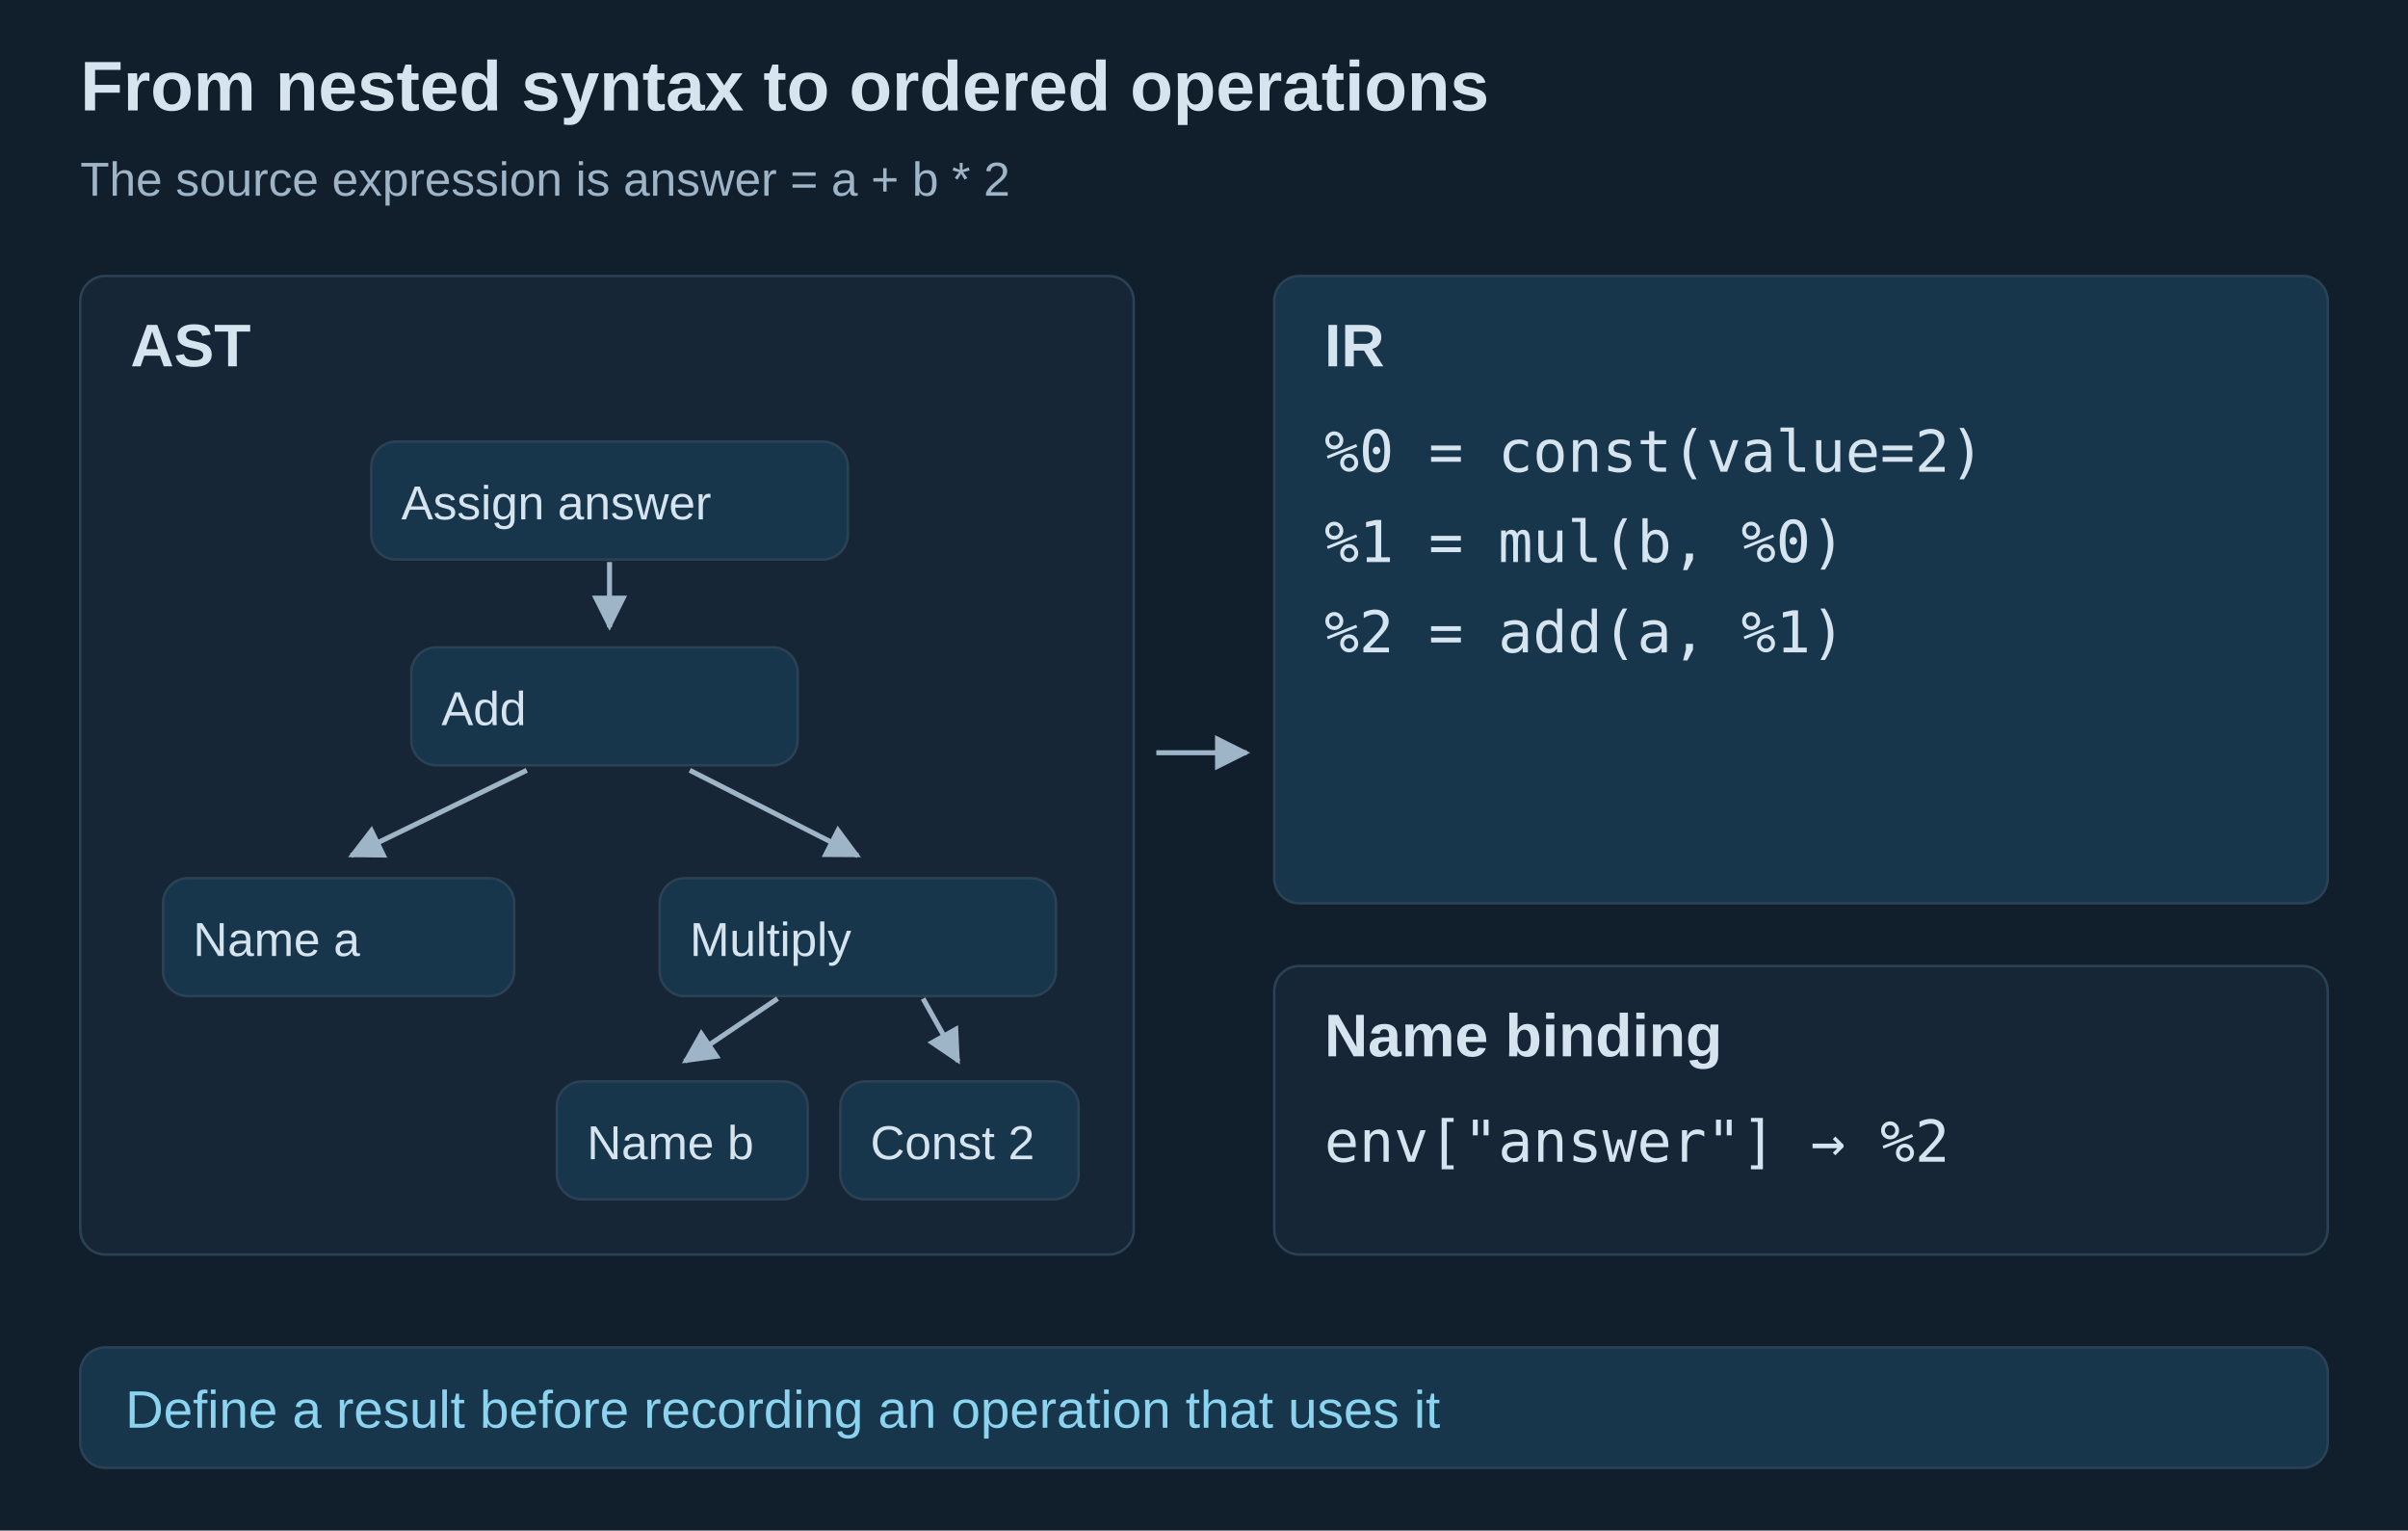
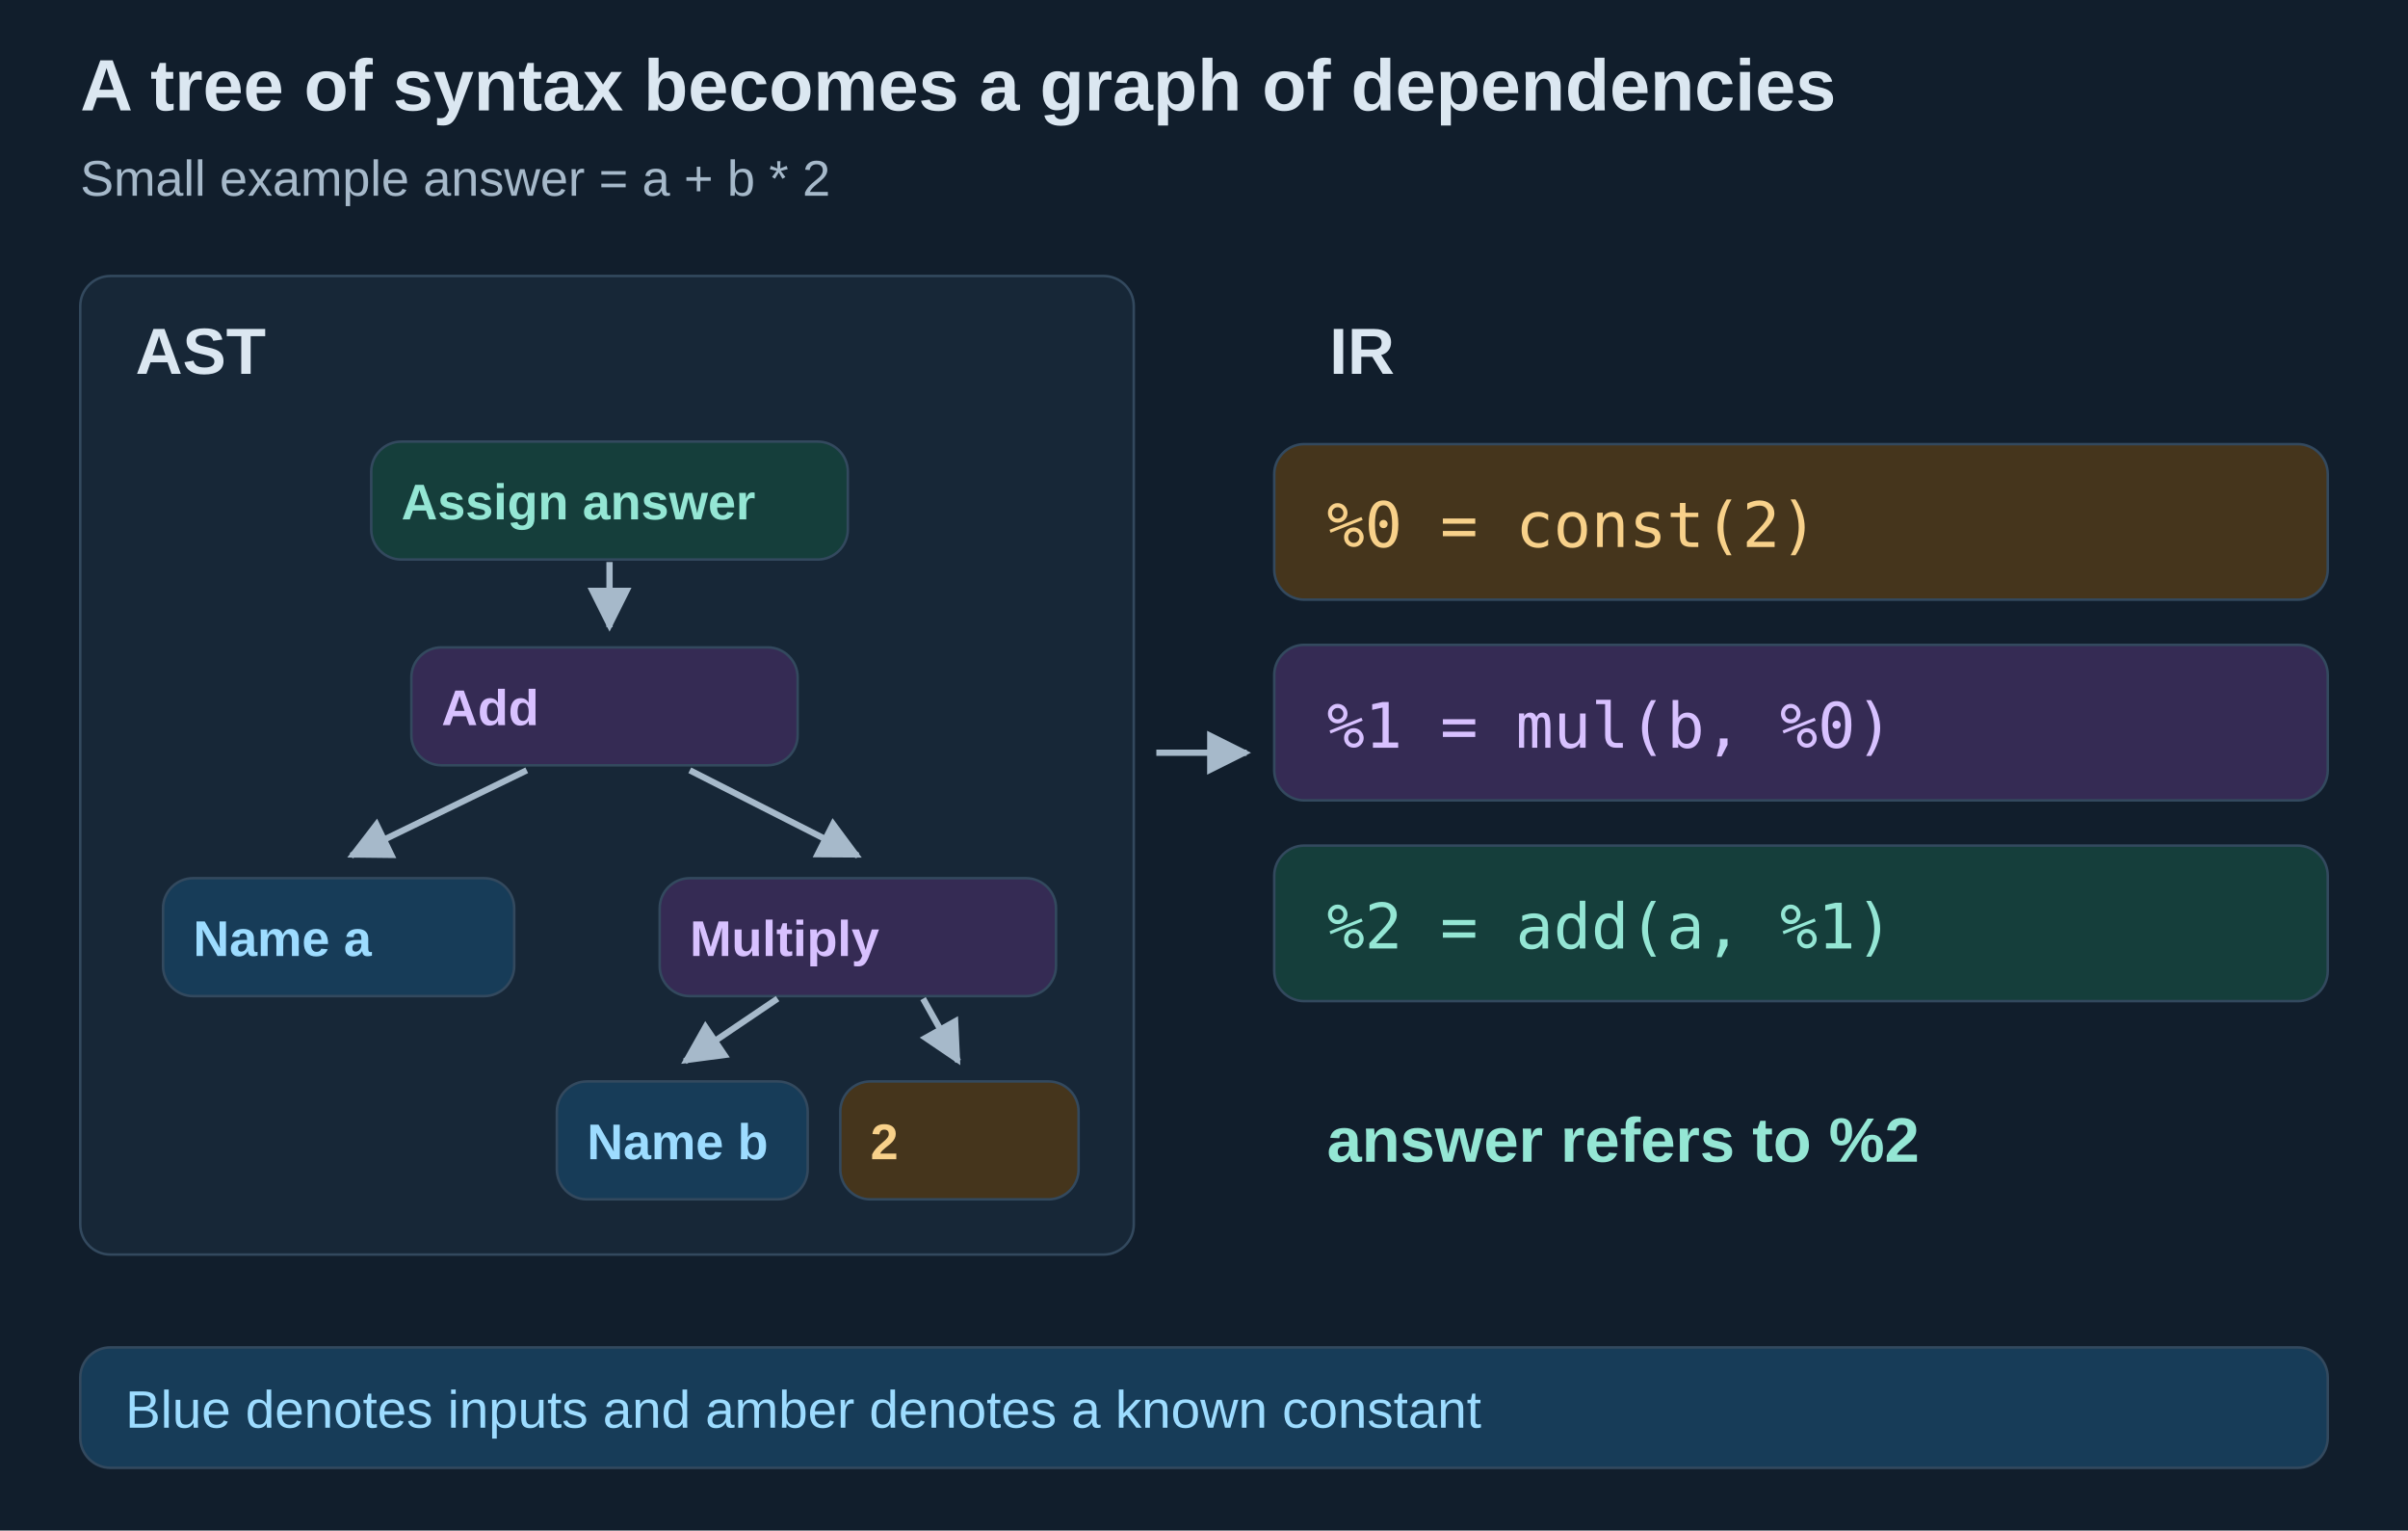
<svg xmlns="http://www.w3.org/2000/svg" width="960" height="610" viewBox="0 0 960 610" role="img" aria-labelledby="title desc">
  <defs>
    <marker id="arrow" viewBox="0 0 10 10" refX="9" refY="5" markerWidth="7" markerHeight="7" orient="auto-start-reverse">
-       <path d="M0 0L10 5L0 10Z" fill="#9eb4c7" />
+       <path d="M0 0L10 5L0 10Z" fill="#a6b9ca" />
    </marker>
  </defs>
-   <style>text{font-family:Arial,Helvetica,sans-serif;fill:#d6e4ef}.code{font-family:Consolas,"DejaVu Sans Mono",monospace}</style>
+   <style>text{font-family:Arial,Helvetica,sans-serif}.code{font-family:Consolas,"DejaVu Sans Mono",monospace}</style>
  <rect width="960" height="610" fill="#111e2c" />
-   <text x="32" y="44" font-size="28" style="fill:#d6e4ef" font-weight="700">From nested syntax to ordered operations</text>
-   <text x="32" y="78" font-size="19" style="fill:#9eb4c7">The source expression is answer = a + b * 2</text>
-   <rect x="32" y="110" width="420" height="390" rx="10" fill="#162637" stroke="#2b4154" />
-   <text x="52" y="146" font-size="24" style="fill:#d6e4ef" font-weight="700">AST</text>
-   <rect x="148" y="176" width="190" height="47" rx="10" fill="#17364b" stroke="#2b4154" />
-   <text x="160" y="207" font-size="19" style="fill:#d6e4ef">Assign answer</text>
-   <rect x="164" y="258" width="154" height="47" rx="10" fill="#17364b" stroke="#2b4154" />
-   <text x="176" y="289" font-size="19" style="fill:#d6e4ef">Add</text>
-   <rect x="65" y="350" width="140" height="47" rx="10" fill="#17364b" stroke="#2b4154" />
-   <text x="77" y="381" font-size="19" style="fill:#d6e4ef">Name a</text>
-   <rect x="263" y="350" width="158" height="47" rx="10" fill="#17364b" stroke="#2b4154" />
-   <text x="275" y="381" font-size="19" style="fill:#d6e4ef">Multiply</text>
-   <rect x="222" y="431" width="100" height="47" rx="10" fill="#17364b" stroke="#2b4154" />
-   <text x="234" y="462" font-size="19" style="fill:#d6e4ef">Name b</text>
-   <rect x="335" y="431" width="95" height="47" rx="10" fill="#17364b" stroke="#2b4154" />
-   <text x="347" y="462" font-size="19" style="fill:#d6e4ef">Const 2</text>
-   <path d="M243 224L243 250" fill="none" stroke="#9eb4c7" stroke-width="2" marker-end="url(#arrow)" />
-   <path d="M210 307L140 341" fill="none" stroke="#9eb4c7" stroke-width="2" marker-end="url(#arrow)" />
-   <path d="M275 307L342 341" fill="none" stroke="#9eb4c7" stroke-width="2" marker-end="url(#arrow)" />
-   <path d="M310 398L273 423" fill="none" stroke="#9eb4c7" stroke-width="2" marker-end="url(#arrow)" />
-   <path d="M368 398L382 423" fill="none" stroke="#9eb4c7" stroke-width="2" marker-end="url(#arrow)" />
-   <rect x="508" y="110" width="420" height="250" rx="10" fill="#17364b" stroke="#2b4154" />
-   <text x="528" y="146" font-size="24" style="fill:#d6e4ef" font-weight="700">IR</text>
-   <text x="528" y="188" font-size="23" style="fill:#d6e4ef" class="code">%0 = const(value=2)</text>
-   <text x="528" y="224" font-size="23" style="fill:#d6e4ef" class="code">%1 = mul(b, %0)</text>
-   <text x="528" y="260" font-size="23" style="fill:#d6e4ef" class="code">%2 = add(a, %1)</text>
-   <rect x="508" y="385" width="420" height="115" rx="10" fill="#162637" stroke="#2b4154" />
-   <text x="528" y="421" font-size="24" style="fill:#d6e4ef" font-weight="700">Name binding</text>
-   <text x="528" y="463" font-size="23" style="fill:#d6e4ef" class="code">env["answer"] → %2</text>
-   <path d="M461 300L497 300" fill="none" stroke="#9eb4c7" stroke-width="2" marker-end="url(#arrow)" />
-   <rect x="32" y="537" width="896" height="48" rx="10" fill="#17364b" stroke="#2b4154" />
-   <text x="50" y="569" font-size="21" style="fill:#8bd3ee">Define a result before recording an operation that uses it</text>
+   <text x="32" y="44" font-size="29" fill="#dbe7f1" font-weight="700">A tree of syntax becomes a graph of dependencies</text>
+   <text x="32" y="78" font-size="20" fill="#a6b9ca">Small example  answer = a + b * 2</text>
+   <rect x="32" y="110" width="420" height="390" rx="12" fill="#172737" stroke="#33495e" />
+   <text x="54" y="149" font-size="26" fill="#dbe7f1" font-weight="700">AST</text>
+   <rect x="148" y="176" width="190" height="47" rx="12" fill="#153e3b" stroke="#33495e" />
+   <text x="160" y="207" font-size="20" fill="#94e6d4" font-weight="700">Assign answer</text>
+   <rect x="164" y="258" width="154" height="47" rx="12" fill="#352b54" stroke="#33495e" />
+   <text x="176" y="289" font-size="20" fill="#d8c1ff" font-weight="700">Add</text>
+   <rect x="65" y="350" width="140" height="47" rx="12" fill="#173c58" stroke="#33495e" />
+   <text x="77" y="381" font-size="20" fill="#9ddcff" font-weight="700">Name a</text>
+   <rect x="263" y="350" width="158" height="47" rx="12" fill="#352b54" stroke="#33495e" />
+   <text x="275" y="381" font-size="20" fill="#d8c1ff" font-weight="700">Multiply</text>
+   <rect x="222" y="431" width="100" height="47" rx="12" fill="#173c58" stroke="#33495e" />
+   <text x="234" y="462" font-size="20" fill="#9ddcff" font-weight="700">Name b</text>
+   <rect x="335" y="431" width="95" height="47" rx="12" fill="#45351c" stroke="#33495e" />
+   <text x="347" y="462" font-size="20" fill="#f8d18a" font-weight="700">2</text>
+   <path d="M243 224L243 250" stroke="#a6b9ca" stroke-width="2.5" fill="none" marker-end="url(#arrow)" />
+   <path d="M210 307L140 341" stroke="#a6b9ca" stroke-width="2.5" fill="none" marker-end="url(#arrow)" />
+   <path d="M275 307L342 341" stroke="#a6b9ca" stroke-width="2.5" fill="none" marker-end="url(#arrow)" />
+   <path d="M310 398L273 423" stroke="#a6b9ca" stroke-width="2.5" fill="none" marker-end="url(#arrow)" />
+   <path d="M368 398L382 423" stroke="#a6b9ca" stroke-width="2.5" fill="none" marker-end="url(#arrow)" />
+   <text x="530" y="149" font-size="26" fill="#dbe7f1" font-weight="700">IR</text>
+   <rect x="508" y="177" width="420" height="62" rx="12" fill="#45351c" stroke="#33495e" />
+   <text x="529" y="218" font-size="25" fill="#f8d18a" class="code">%0 = const(2)</text>
+   <rect x="508" y="257" width="420" height="62" rx="12" fill="#352b54" stroke="#33495e" />
+   <text x="529" y="298" font-size="25" fill="#d8c1ff" class="code">%1 = mul(b, %0)</text>
+   <rect x="508" y="337" width="420" height="62" rx="12" fill="#153e3b" stroke="#33495e" />
+   <text x="529" y="378" font-size="25" fill="#94e6d4" class="code">%2 = add(a, %1)</text>
+   <text x="529" y="463" font-size="25" fill="#94e6d4" font-weight="700">answer refers to %2</text>
+   <path d="M461 300L497 300" stroke="#a6b9ca" stroke-width="2.5" fill="none" marker-end="url(#arrow)" />
+   <rect x="32" y="537" width="896" height="48" rx="12" fill="#173c58" stroke="#33495e" />
+   <text x="50" y="569" font-size="21" fill="#9ddcff">Blue denotes inputs and amber denotes a known constant</text>
</svg>
